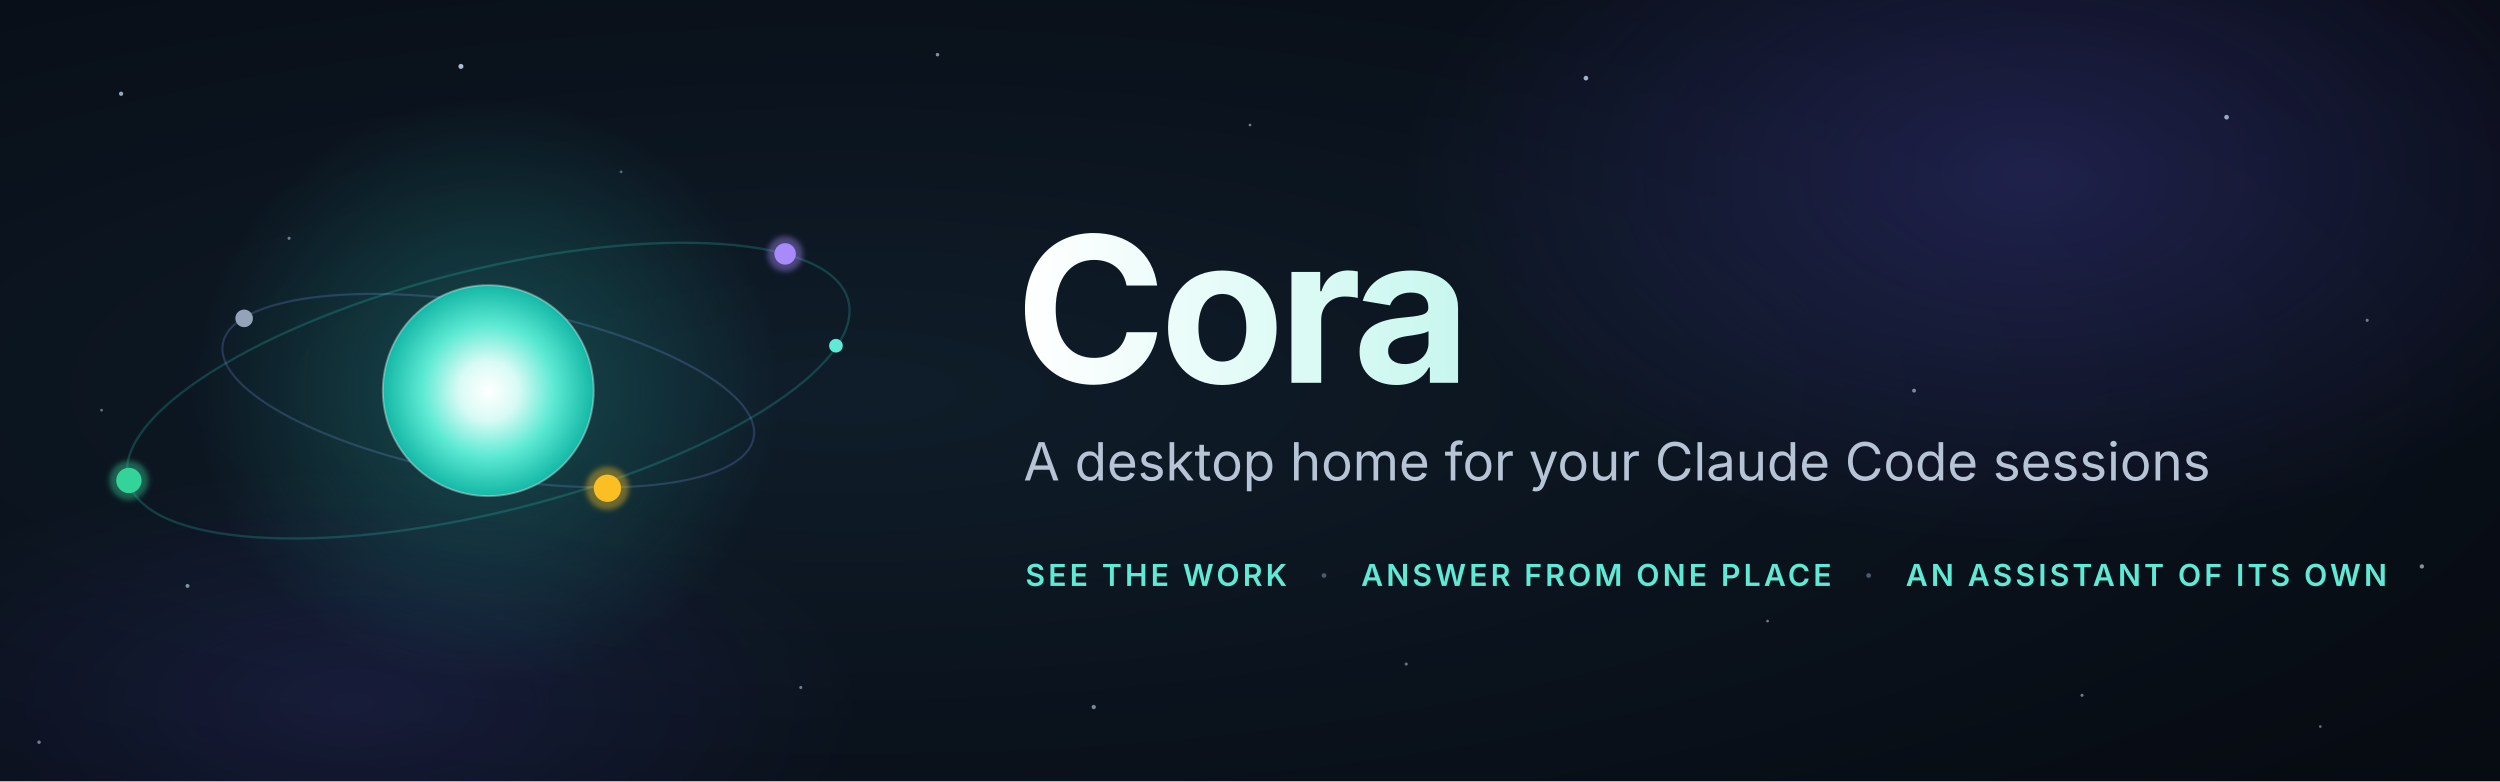
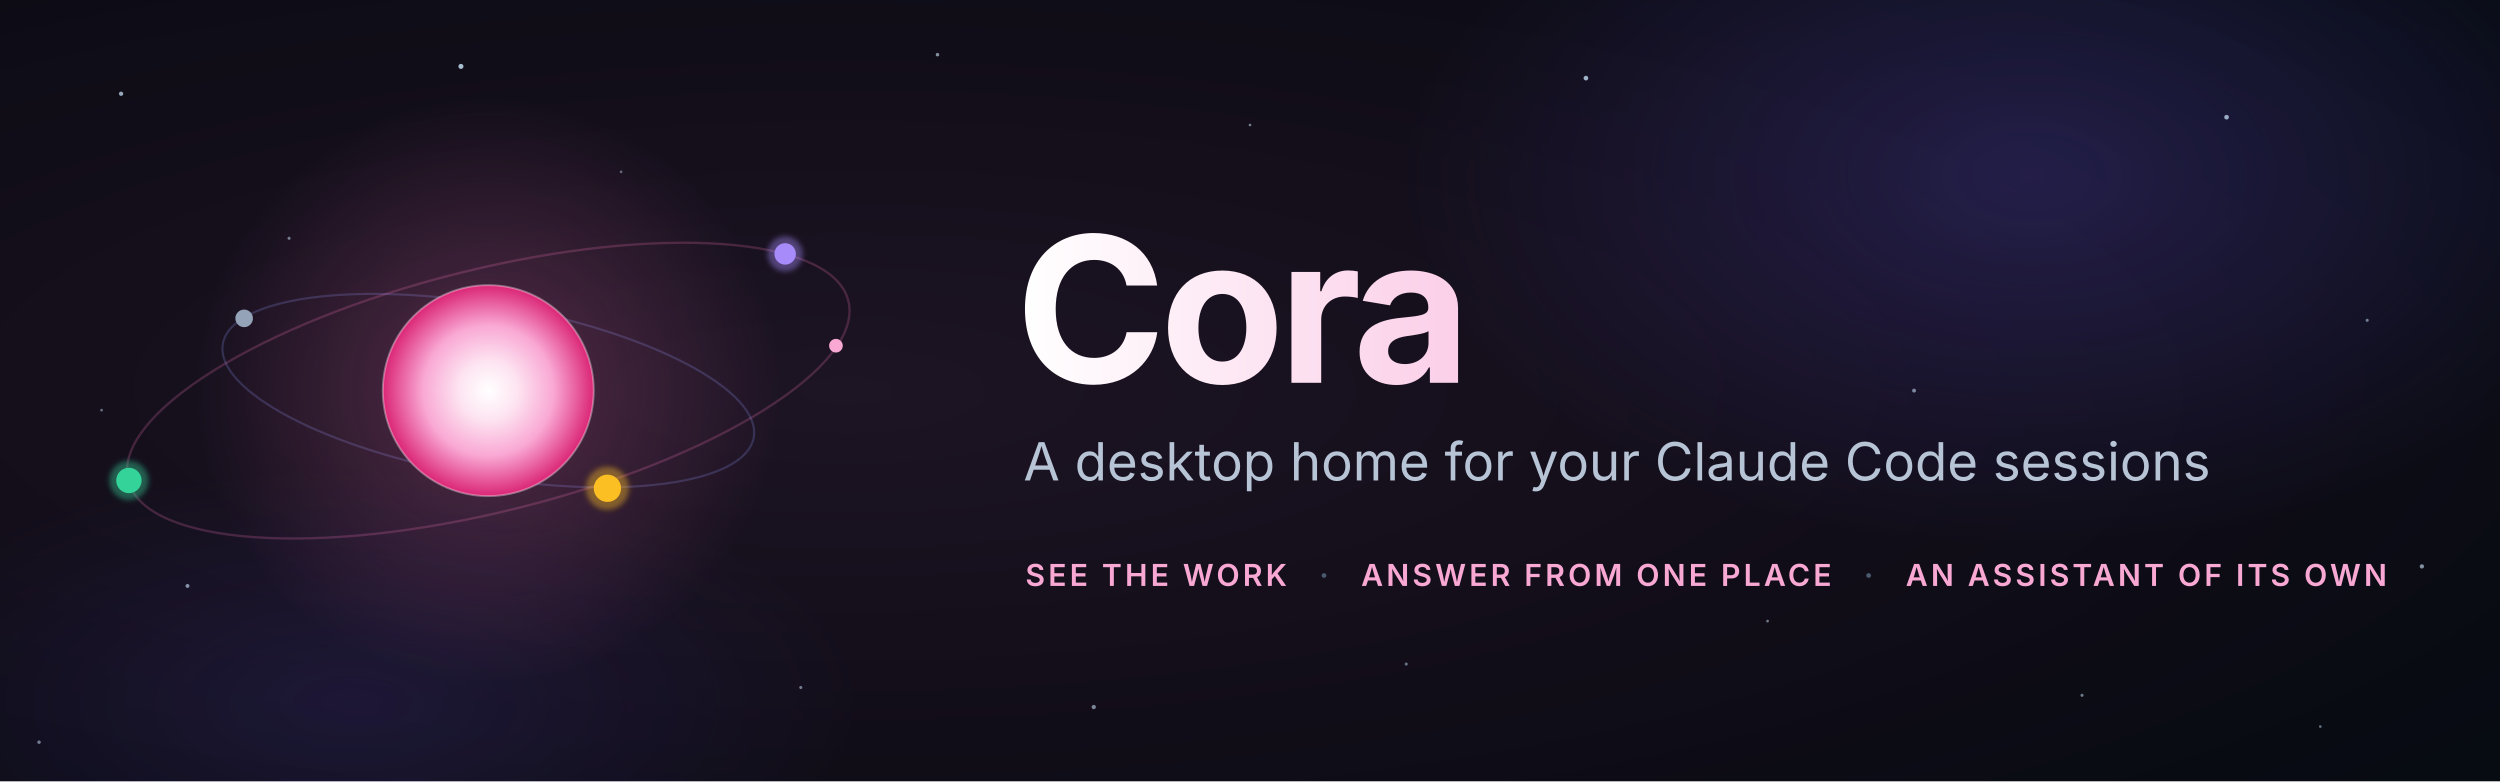
<svg xmlns="http://www.w3.org/2000/svg" width="1280" height="400" viewBox="0 0 1280 400" role="img" aria-label="Cora: a desktop home for your Claude Code sessions">
  <defs>
    <radialGradient id="sky" cx="34%" cy="50%" r="80%">
-       <stop offset="0" stop-color="#0f1d2a" />
-       <stop offset="0.55" stop-color="#0a121c" />
+       <stop offset="0" stop-color="#1d1424" />
+       <stop offset="0.55" stop-color="#110d18" />
      <stop offset="1" stop-color="#070b12" />
    </radialGradient>
    <radialGradient id="halo" cx="50%" cy="50%" r="50%">
-       <stop offset="0" stop-color="#2dd4bf" stop-opacity="0.55" />
-       <stop offset="0.35" stop-color="#2dd4bf" stop-opacity="0.18" />
-       <stop offset="1" stop-color="#2dd4bf" stop-opacity="0" />
+       <stop offset="0" stop-color="#f472b6" stop-opacity="0.55" />
+       <stop offset="0.35" stop-color="#f472b6" stop-opacity="0.18" />
+       <stop offset="1" stop-color="#f472b6" stop-opacity="0" />
    </radialGradient>
    <radialGradient id="core" cx="50%" cy="50%" r="50%">
      <stop offset="0" stop-color="#ffffff" />
-       <stop offset="0.28" stop-color="#d9fbf5" />
-       <stop offset="0.62" stop-color="#5eead4" />
-       <stop offset="1" stop-color="#14b8a6" />
+       <stop offset="0.28" stop-color="#fde4f1" />
+       <stop offset="0.62" stop-color="#f9a8d4" />
+       <stop offset="1" stop-color="#db2777" />
    </radialGradient>
    <radialGradient id="nebula" cx="50%" cy="50%" r="50%">
      <stop offset="0" stop-color="#6d5dfc" stop-opacity="0.22" />
      <stop offset="1" stop-color="#6d5dfc" stop-opacity="0" />
    </radialGradient>
    <linearGradient id="word" x1="0" y1="0" x2="1" y2="0">
      <stop offset="0" stop-color="#ffffff" />
-       <stop offset="1" stop-color="#c8f7ef" />
+       <stop offset="1" stop-color="#fbcfe8" />
    </linearGradient>
    <filter id="soft" x="-50%" y="-50%" width="200%" height="200%">
      <feGaussianBlur stdDeviation="1.4" />
    </filter>
  </defs>
  <rect width="1280" height="400" fill="url(#sky)" />
  <ellipse cx="1040" cy="90" rx="320" ry="190" fill="url(#nebula)" />
  <ellipse cx="180" cy="360" rx="260" ry="120" fill="url(#nebula)" opacity="0.6" />
  <g fill="#cfe9ff">
    <circle cx="62" cy="48" r="1.1" opacity=".7" />
    <circle cx="148" cy="122" r=".8" opacity=".5" />
    <circle cx="236" cy="34" r="1.3" opacity=".8" />
    <circle cx="318" cy="88" r=".7" opacity=".4" />
    <circle cx="96" cy="300" r="1" opacity=".6" />
    <circle cx="52" cy="210" r=".7" opacity=".45" />
    <circle cx="480" cy="28" r=".9" opacity=".6" />
    <circle cx="560" cy="362" r="1.1" opacity=".55" />
    <circle cx="640" cy="64" r=".7" opacity=".5" />
    <circle cx="720" cy="340" r=".8" opacity=".45" />
    <circle cx="812" cy="40" r="1.2" opacity=".75" />
    <circle cx="905" cy="318" r=".7" opacity=".5" />
    <circle cx="980" cy="200" r="1" opacity=".55" />
    <circle cx="1066" cy="356" r=".8" opacity=".5" />
    <circle cx="1140" cy="60" r="1.2" opacity=".7" />
    <circle cx="1212" cy="164" r=".8" opacity=".5" />
    <circle cx="1240" cy="290" r="1.1" opacity=".6" />
    <circle cx="1188" cy="372" r=".7" opacity=".45" />
    <circle cx="410" cy="352" r=".8" opacity=".5" />
    <circle cx="20" cy="380" r=".9" opacity=".5" />
    <circle cx="700" cy="180" r=".6" opacity=".35" />
  </g>
  <g transform="translate(250 200)">
-     <ellipse rx="190" ry="62" fill="none" stroke="#2dd4bf" stroke-opacity=".22" stroke-width="1.2" transform="rotate(-14)" />
+     <ellipse rx="190" ry="62" fill="none" stroke="#f472b6" stroke-opacity=".22" stroke-width="1.2" transform="rotate(-14)" />
    <ellipse rx="138" ry="44" fill="none" stroke="#8b9cff" stroke-opacity=".22" stroke-width="1.1" transform="rotate(10)" />
    <circle r="150" fill="url(#halo)" />
    <circle r="54" fill="url(#core)" />
    <circle r="54" fill="none" stroke="#ffffff" stroke-opacity=".35" stroke-width="1" />
    <g filter="url(#soft)" opacity=".9">
      <circle cx="-184" cy="46" r="10" fill="#34d399" opacity=".45" />
      <circle cx="152" cy="-70" r="9" fill="#a78bfa" opacity=".45" />
      <circle cx="61" cy="50" r="11" fill="#fbbf24" opacity=".45" />
    </g>
    <circle cx="-184" cy="46" r="6.5" fill="#34d399" />
    <circle cx="152" cy="-70" r="5.5" fill="#a78bfa" />
    <circle cx="61" cy="50" r="7" fill="#fbbf24" />
    <circle cx="-125" cy="-37" r="4.5" fill="#94a3b8" />
-     <circle cx="178" cy="-23" r="3.5" fill="#5eead4" />
+     <circle cx="178" cy="-23" r="3.5" fill="#f9a8d4" />
  </g>
  <g font-family="'Segoe UI Variable Display', 'Segoe UI', Inter, -apple-system, 'Helvetica Neue', Arial, sans-serif">
    <text x="520" y="196" font-size="104" font-weight="700" letter-spacing="-3" fill="url(#word)">Cora</text>
    <text x="524" y="246" font-size="27" font-weight="400" fill="#b6c4d6">A desktop home for your Claude Code sessions</text>
-     <text xml:space="preserve" x="525" y="300" font-size="15.5" font-weight="600" letter-spacing="1.6" fill="#5eead4">SEE THE WORK<tspan fill="#4a5a6e">   ·   </tspan>ANSWER FROM ONE PLACE<tspan fill="#4a5a6e">   ·   </tspan>AN ASSISTANT OF ITS OWN</text>
+     <text xml:space="preserve" x="525" y="300" font-size="15.5" font-weight="600" letter-spacing="1.6" fill="#f9a8d4">SEE THE WORK<tspan fill="#4a5a6e">   ·   </tspan>ANSWER FROM ONE PLACE<tspan fill="#4a5a6e">   ·   </tspan>AN ASSISTANT OF ITS OWN</text>
  </g>
</svg>
